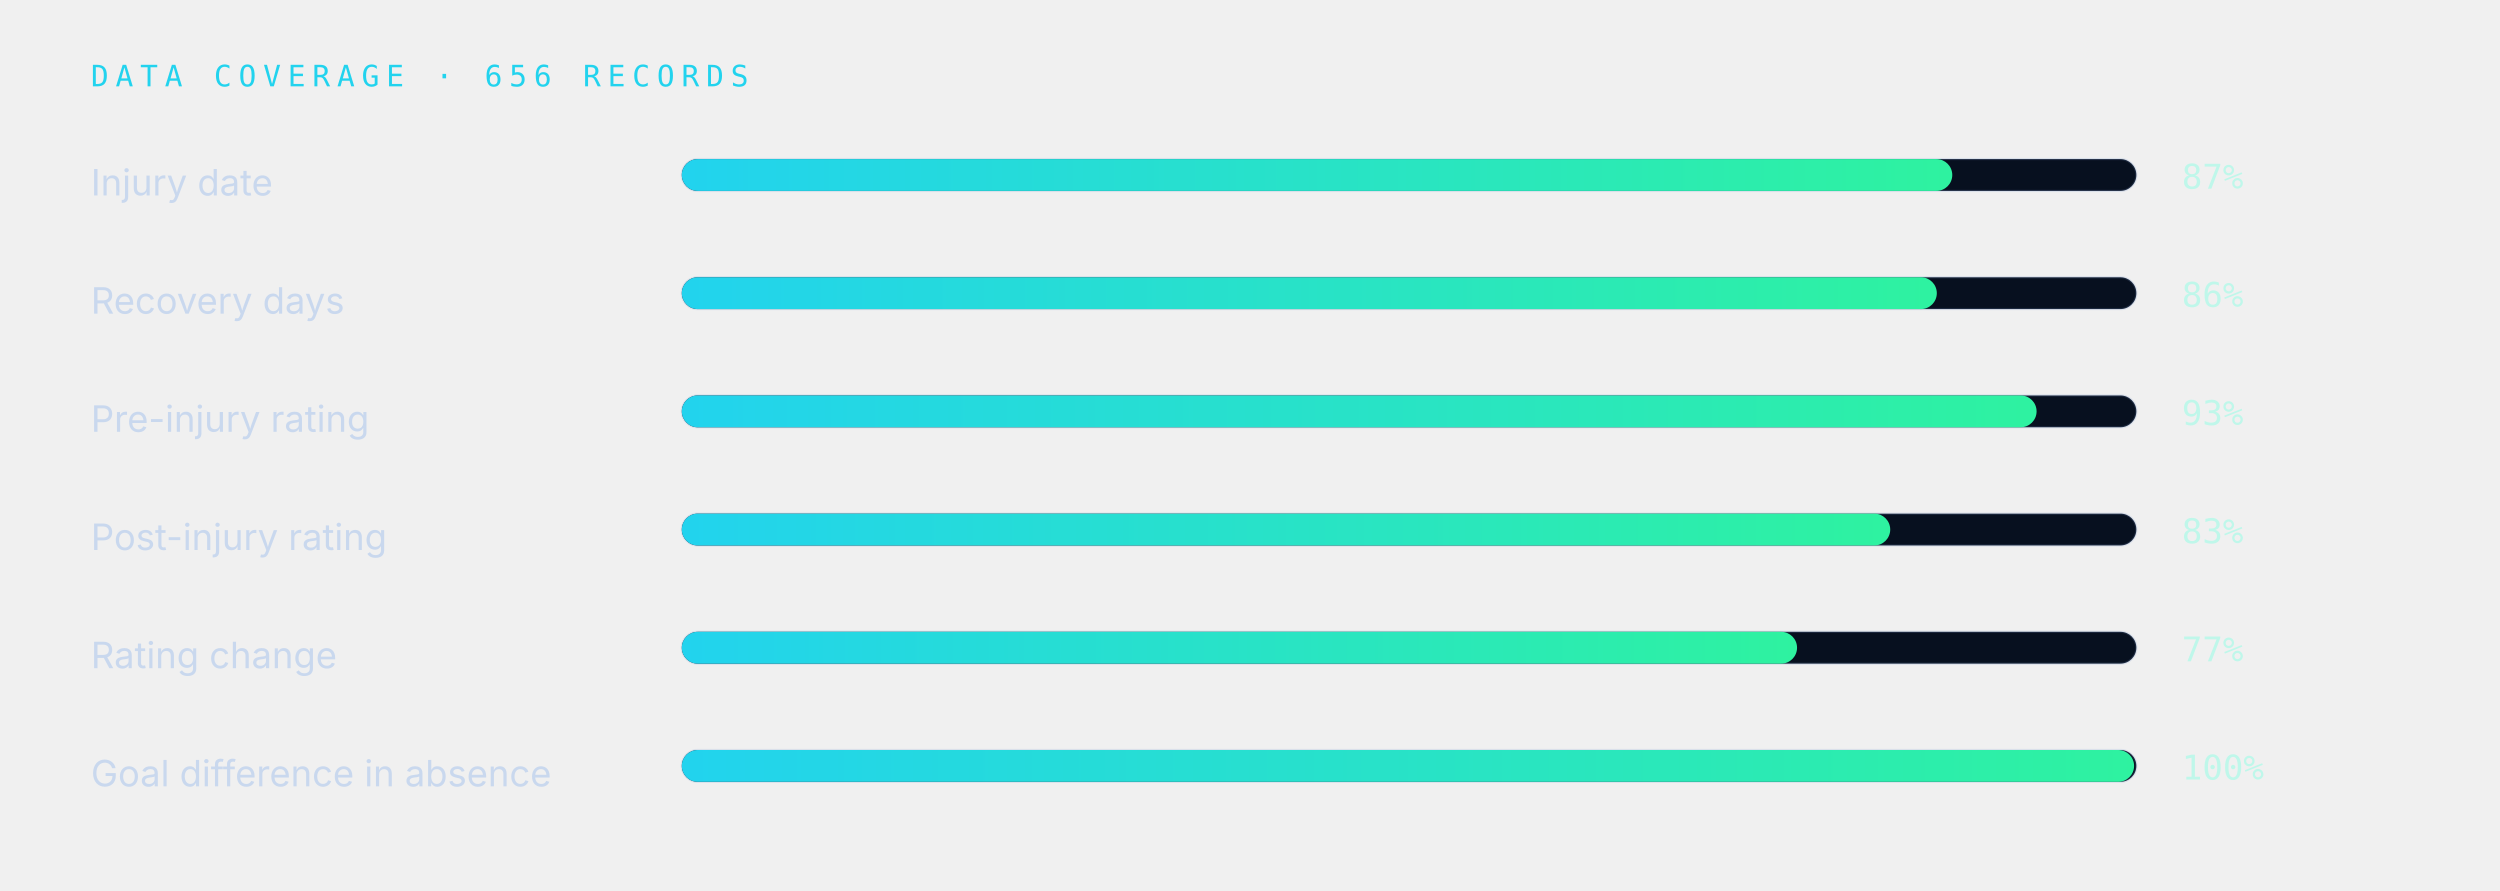
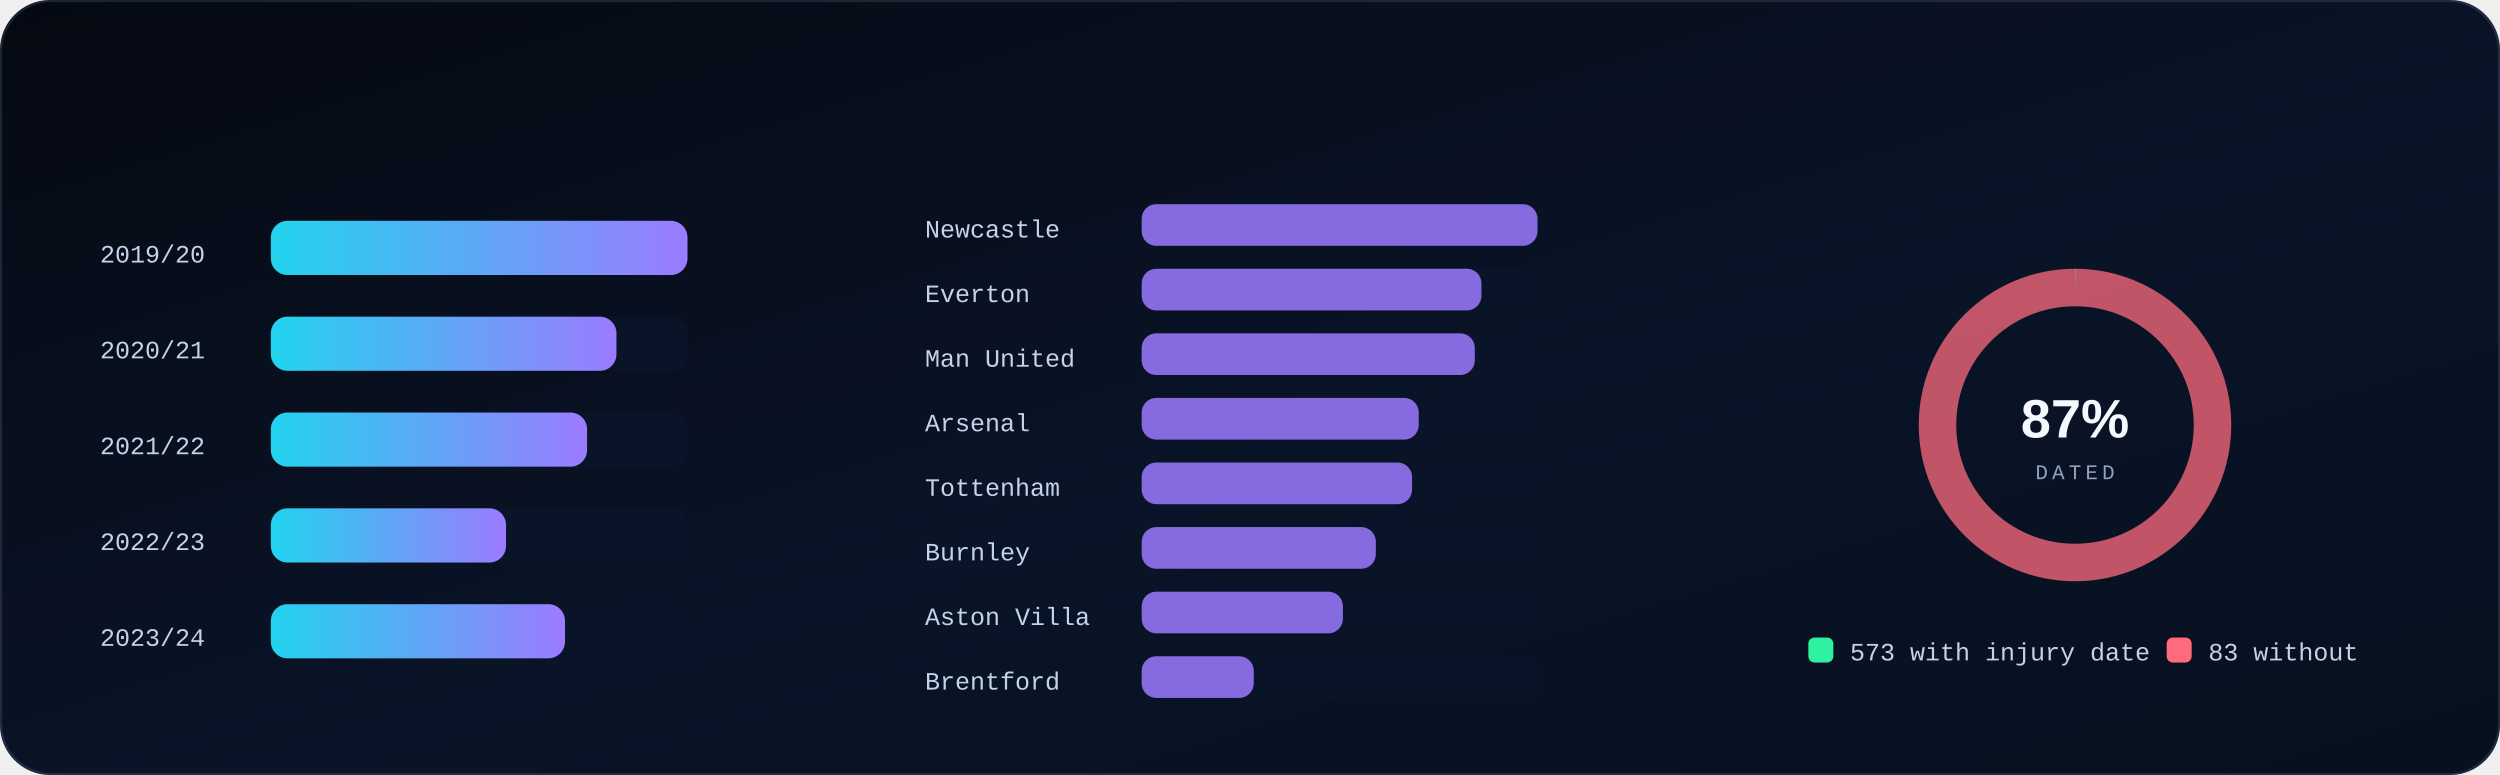
- <svg xmlns="http://www.w3.org/2000/svg" viewBox="0 0 1100 392" width="1100" height="392" role="img" aria-label="Share of records with each field populated">
+ <svg xmlns="http://www.w3.org/2000/svg" width="1200" height="372" viewBox="0 0 1200 372" role="img" aria-label="FootLens dataset coverage: records by season, records by club, dated versus undated injuries">
  <defs>
-     <linearGradient id="bar" x1="0" x2="1">
+     <linearGradient id="glass" x1="0" y1="0" x2="1" y2="1">
+       <stop offset="0" stop-color="#1e325c" stop-opacity=".78" />
+       <stop offset="1" stop-color="#091224" stop-opacity=".92" />
+     </linearGradient>
+     <linearGradient id="bgd" x1="0" y1="0" x2="1" y2="1">
+       <stop offset="0" stop-color="#050912" />
+       <stop offset=".55" stop-color="#0a1428" />
+       <stop offset="1" stop-color="#06101e" />
+     </linearGradient>
+     <linearGradient id="acc" x1="0" x2="1">
      <stop offset="0" stop-color="#22d3ee" />
-       <stop offset="1" stop-color="#2ef2a0" />
+       <stop offset="1" stop-color="#9b7bff" />
    </linearGradient>
+     <filter id="glow" x="-30%" y="-30%" width="160%" height="160%">
+       <feGaussianBlur stdDeviation="3" result="b" />
+       <feMerge>
+         <feMergeNode in="b" />
+         <feMergeNode in="SourceGraphic" />
+       </feMerge>
+     </filter>
+     <filter id="blur" x="-50%" y="-50%" width="200%" height="200%">
+       <feGaussianBlur stdDeviation="40" />
+     </filter>
  </defs>
-   <text x="40" y="38" font-family="SFMono-Regular, Consolas, Menlo, monospace" font-size="13" letter-spacing="3" fill="#22d3ee">DATA COVERAGE · 656 RECORDS</text>
-   <text x="40" y="86" font-family="Segoe UI, Inter, Helvetica, Arial, sans-serif" font-size="16" fill="#c9d8ee">Injury date</text>
-   <rect x="300" y="70" width="640" height="14" rx="7" fill="#07101f" stroke="#7898d0" stroke-opacity=".18" />
-   <rect x="300" y="70" width="559.0" height="14" rx="7" fill="url(#bar)">
-     <animate attributeName="width" values="0;0;559.0" keyTimes="0;0;1" dur="2.6s" begin="0s" fill="freeze" />
-   </rect>
-   <rect x="300" y="70" width="559.0" height="14" rx="7" fill="#fff" fill-opacity="0">
-     <animate attributeName="fill-opacity" values="0;.18;0" dur="3.2s" begin="0.0s" repeatCount="indefinite" />
-   </rect>
-   <text x="960" y="83" font-family="SFMono-Regular, Consolas, Menlo, monospace" font-size="15" fill="#bff7ea">87%</text>
-   <text x="40" y="138" font-family="Segoe UI, Inter, Helvetica, Arial, sans-serif" font-size="16" fill="#c9d8ee">Recovery days</text>
-   <rect x="300" y="122" width="640" height="14" rx="7" fill="#07101f" stroke="#7898d0" stroke-opacity=".18" />
-   <rect x="300" y="122" width="552.2" height="14" rx="7" fill="url(#bar)">
-     <animate attributeName="width" values="0;0;552.2" keyTimes="0;0.069;1" dur="2.6s" begin="0s" fill="freeze" />
-   </rect>
-   <rect x="300" y="122" width="552.2" height="14" rx="7" fill="#fff" fill-opacity="0">
-     <animate attributeName="fill-opacity" values="0;.18;0" dur="3.2s" begin="0.3s" repeatCount="indefinite" />
-   </rect>
-   <text x="960" y="135" font-family="SFMono-Regular, Consolas, Menlo, monospace" font-size="15" fill="#bff7ea">86%</text>
-   <text x="40" y="190" font-family="Segoe UI, Inter, Helvetica, Arial, sans-serif" font-size="16" fill="#c9d8ee">Pre-injury rating</text>
-   <rect x="300" y="174" width="640" height="14" rx="7" fill="#07101f" stroke="#7898d0" stroke-opacity=".18" />
-   <rect x="300" y="174" width="596.1" height="14" rx="7" fill="url(#bar)">
-     <animate attributeName="width" values="0;0;596.1" keyTimes="0;0.139;1" dur="2.6s" begin="0s" fill="freeze" />
-   </rect>
-   <rect x="300" y="174" width="596.1" height="14" rx="7" fill="#fff" fill-opacity="0">
-     <animate attributeName="fill-opacity" values="0;.18;0" dur="3.2s" begin="0.6s" repeatCount="indefinite" />
-   </rect>
-   <text x="960" y="187" font-family="SFMono-Regular, Consolas, Menlo, monospace" font-size="15" fill="#bff7ea">93%</text>
-   <text x="40" y="242" font-family="Segoe UI, Inter, Helvetica, Arial, sans-serif" font-size="16" fill="#c9d8ee">Post-injury rating</text>
-   <rect x="300" y="226" width="640" height="14" rx="7" fill="#07101f" stroke="#7898d0" stroke-opacity=".18" />
-   <rect x="300" y="226" width="531.7" height="14" rx="7" fill="url(#bar)">
-     <animate attributeName="width" values="0;0;531.7" keyTimes="0;0.208;1" dur="2.6s" begin="0s" fill="freeze" />
-   </rect>
-   <rect x="300" y="226" width="531.7" height="14" rx="7" fill="#fff" fill-opacity="0">
-     <animate attributeName="fill-opacity" values="0;.18;0" dur="3.2s" begin="0.9s" repeatCount="indefinite" />
-   </rect>
-   <text x="960" y="239" font-family="SFMono-Regular, Consolas, Menlo, monospace" font-size="15" fill="#bff7ea">83%</text>
-   <text x="40" y="294" font-family="Segoe UI, Inter, Helvetica, Arial, sans-serif" font-size="16" fill="#c9d8ee">Rating change</text>
-   <rect x="300" y="278" width="640" height="14" rx="7" fill="#07101f" stroke="#7898d0" stroke-opacity=".18" />
-   <rect x="300" y="278" width="490.7" height="14" rx="7" fill="url(#bar)">
-     <animate attributeName="width" values="0;0;490.7" keyTimes="0;0.277;1" dur="2.6s" begin="0s" fill="freeze" />
-   </rect>
-   <rect x="300" y="278" width="490.7" height="14" rx="7" fill="#fff" fill-opacity="0">
-     <animate attributeName="fill-opacity" values="0;.18;0" dur="3.2s" begin="1.2s" repeatCount="indefinite" />
-   </rect>
-   <text x="960" y="291" font-family="SFMono-Regular, Consolas, Menlo, monospace" font-size="15" fill="#bff7ea">77%</text>
-   <text x="40" y="346" font-family="Segoe UI, Inter, Helvetica, Arial, sans-serif" font-size="16" fill="#c9d8ee">Goal difference in absence</text>
-   <rect x="300" y="330" width="640" height="14" rx="7" fill="#07101f" stroke="#7898d0" stroke-opacity=".18" />
-   <rect x="300" y="330" width="639.0" height="14" rx="7" fill="url(#bar)">
-     <animate attributeName="width" values="0;0;639.0" keyTimes="0;0.346;1" dur="2.6s" begin="0s" fill="freeze" />
-   </rect>
-   <rect x="300" y="330" width="639.0" height="14" rx="7" fill="#fff" fill-opacity="0">
-     <animate attributeName="fill-opacity" values="0;.18;0" dur="3.2s" begin="1.5s" repeatCount="indefinite" />
-   </rect>
-   <text x="960" y="343" font-family="SFMono-Regular, Consolas, Menlo, monospace" font-size="15" fill="#bff7ea">100%</text>
+   <style>
+ text{font-family:'Segoe UI','Helvetica Neue',Arial,sans-serif}
+ .m{font-family:ui-monospace,SFMono-Regular,Menlo,Consolas,'Liberation Mono',monospace}
+ @keyframes rise{from{opacity:0;transform:translateY(22px)}to{opacity:1;transform:translateY(0)}}
+ @keyframes float{0%,100%{transform:translateY(0)}50%{transform:translateY(-7px)}}
+ @keyframes spin{to{transform:rotate(360deg)}}
+ @keyframes flow{to{stroke-dashoffset:-48}}
+ @keyframes growx{from{transform:scaleX(0)}to{transform:scaleX(1)}}
+ @keyframes bars{0%,100%{transform:scaleY(.25)}50%{transform:scaleY(1)}}
+ @keyframes scan{from{stroke-dashoffset:1000}to{stroke-dashoffset:0}}
+ .rise{opacity:0;animation:rise .9s cubic-bezier(.2,.7,.2,1) forwards}
+ .float{animation:float 5s ease-in-out infinite}
+ .spin{transform-box:fill-box;transform-origin:center;animation:spin 16s linear infinite}
+ .flow{stroke-dasharray:5 7;animation:flow 2.2s linear infinite}
+ .gx{transform-box:fill-box;transform-origin:left center;animation:growx 1.4s cubic-bezier(.2,.7,.2,1) both}
+ .bar{transform-box:fill-box;transform-origin:center bottom;animation:bars 2.6s ease-in-out infinite}
+ .scan{stroke-dasharray:180 820;animation:scan 3.4s linear infinite}
+ @media (prefers-reduced-motion:reduce){*{animation:none!important}.rise{opacity:1!important}}
+ </style>
+   <rect width="1200" height="372" rx="24" fill="url(#bgd)" />
+   <rect x=".5" y=".5" width="1199" height="371" rx="24" fill="none" stroke="#96b4dc" stroke-opacity=".16" />
+   <g class="rise">
+     <rect x="24" y="22" width="380" height="328" rx="20" fill="url(#glass)" stroke="#96b4dc" stroke-opacity=".18" />
+     <text class="m" x="48" y="54" font-size="11" letter-spacing="2" fill="#22d3ee">01 · TIMELINE</text>
+     <text x="48" y="78" font-size="18" font-weight="700" fill="#f4f9ff">Records by season</text>
+   </g>
+   <g class="rise">
+     <rect x="420" y="22" width="380" height="328" rx="20" fill="url(#glass)" stroke="#96b4dc" stroke-opacity=".18" />
+     <text class="m" x="444" y="54" font-size="11" letter-spacing="2" fill="#22d3ee">02 · CLUBS</text>
+     <text x="444" y="78" font-size="18" font-weight="700" fill="#f4f9ff">Records by club</text>
+   </g>
+   <g class="rise">
+     <rect x="816" y="22" width="360" height="328" rx="20" fill="url(#glass)" stroke="#96b4dc" stroke-opacity=".18" />
+     <text class="m" x="840" y="54" font-size="11" letter-spacing="2" fill="#22d3ee">03 · DATA QUALITY</text>
+     <text x="840" y="78" font-size="18" font-weight="700" fill="#f4f9ff">Injury dates recorded</text>
+   </g>
+   <text class="m" x="48" y="126" font-size="12" fill="#c3d3e8">2019/20</text>
+   <rect x="130" y="106" width="200" height="26" rx="8" fill="#0a1428" />
+   <rect class="gx" x="130" y="106" width="200.0" height="26" rx="8" fill="url(#acc)" style="animation-delay:0.20s" />
+   <text class="m" x="336.0" y="124" font-size="12" font-weight="700" fill="#f4f9ff" opacity="0">
+     <animate attributeName="opacity" from="0" to="1" begin="1.20s" dur=".5s" fill="freeze" />170</text>
+   <text class="m" x="48" y="172" font-size="12" fill="#c3d3e8">2020/21</text>
+   <rect x="130" y="152" width="200" height="26" rx="8" fill="#0a1428" />
+   <rect class="gx" x="130" y="152" width="165.9" height="26" rx="8" fill="url(#acc)" style="animation-delay:0.35s" />
+   <text class="m" x="301.9" y="170" font-size="12" font-weight="700" fill="#f4f9ff" opacity="0">
+     <animate attributeName="opacity" from="0" to="1" begin="1.35s" dur=".5s" fill="freeze" />141</text>
+   <text class="m" x="48" y="218" font-size="12" fill="#c3d3e8">2021/22</text>
+   <rect x="130" y="198" width="200" height="26" rx="8" fill="#0a1428" />
+   <rect class="gx" x="130" y="198" width="151.8" height="26" rx="8" fill="url(#acc)" style="animation-delay:0.50s" />
+   <text class="m" x="287.8" y="216" font-size="12" font-weight="700" fill="#f4f9ff" opacity="0">
+     <animate attributeName="opacity" from="0" to="1" begin="1.50s" dur=".5s" fill="freeze" />129</text>
+   <text class="m" x="48" y="264" font-size="12" fill="#c3d3e8">2022/23</text>
+   <rect x="130" y="244" width="200" height="26" rx="8" fill="#0a1428" />
+   <rect class="gx" x="130" y="244" width="112.9" height="26" rx="8" fill="url(#acc)" style="animation-delay:0.65s" />
+   <text class="m" x="248.9" y="262" font-size="12" font-weight="700" fill="#f4f9ff" opacity="0">
+     <animate attributeName="opacity" from="0" to="1" begin="1.65s" dur=".5s" fill="freeze" />96</text>
+   <text class="m" x="48" y="310" font-size="12" fill="#c3d3e8">2023/24</text>
+   <rect x="130" y="290" width="200" height="26" rx="8" fill="#0a1428" />
+   <rect class="gx" x="130" y="290" width="141.2" height="26" rx="8" fill="url(#acc)" style="animation-delay:0.80s" />
+   <text class="m" x="277.2" y="308" font-size="12" font-weight="700" fill="#f4f9ff" opacity="0">
+     <animate attributeName="opacity" from="0" to="1" begin="1.80s" dur=".5s" fill="freeze" />120</text>
+   <text class="m" x="444" y="114" font-size="12" fill="#c3d3e8">Newcastle</text>
+   <rect x="548" y="98" width="190" height="20" rx="7" fill="#0a1428" />
+   <rect class="gx" x="548" y="98" width="190.0" height="20" rx="7" fill="#9b7bff" fill-opacity=".85" style="animation-delay:0.20s" />
+   <text class="m" x="744.0" y="113" font-size="12" font-weight="700" fill="#f4f9ff" opacity="0">
+     <animate attributeName="opacity" from="0" to="1" begin="1.20s" dur=".5s" fill="freeze" />120</text>
+   <text class="m" x="444" y="145" font-size="12" fill="#c3d3e8">Everton</text>
+   <rect x="548" y="129" width="190" height="20" rx="7" fill="#0a1428" />
+   <rect class="gx" x="548" y="129" width="163.1" height="20" rx="7" fill="#9b7bff" fill-opacity=".85" style="animation-delay:0.30s" />
+   <text class="m" x="717.1" y="144" font-size="12" font-weight="700" fill="#f4f9ff" opacity="0">
+     <animate attributeName="opacity" from="0" to="1" begin="1.30s" dur=".5s" fill="freeze" />103</text>
+   <text class="m" x="444" y="176" font-size="12" fill="#c3d3e8">Man United</text>
+   <rect x="548" y="160" width="190" height="20" rx="7" fill="#0a1428" />
+   <rect class="gx" x="548" y="160" width="159.9" height="20" rx="7" fill="#9b7bff" fill-opacity=".85" style="animation-delay:0.40s" />
+   <text class="m" x="713.9" y="175" font-size="12" font-weight="700" fill="#f4f9ff" opacity="0">
+     <animate attributeName="opacity" from="0" to="1" begin="1.40s" dur=".5s" fill="freeze" />101</text>
+   <text class="m" x="444" y="207" font-size="12" fill="#c3d3e8">Arsenal</text>
+   <rect x="548" y="191" width="190" height="20" rx="7" fill="#0a1428" />
+   <rect class="gx" x="548" y="191" width="133.0" height="20" rx="7" fill="#9b7bff" fill-opacity=".85" style="animation-delay:0.50s" />
+   <text class="m" x="687.0" y="206" font-size="12" font-weight="700" fill="#f4f9ff" opacity="0">
+     <animate attributeName="opacity" from="0" to="1" begin="1.50s" dur=".5s" fill="freeze" />84</text>
+   <text class="m" x="444" y="238" font-size="12" fill="#c3d3e8">Tottenham</text>
+   <rect x="548" y="222" width="190" height="20" rx="7" fill="#0a1428" />
+   <rect class="gx" x="548" y="222" width="129.8" height="20" rx="7" fill="#9b7bff" fill-opacity=".85" style="animation-delay:0.60s" />
+   <text class="m" x="683.8" y="237" font-size="12" font-weight="700" fill="#f4f9ff" opacity="0">
+     <animate attributeName="opacity" from="0" to="1" begin="1.60s" dur=".5s" fill="freeze" />82</text>
+   <text class="m" x="444" y="269" font-size="12" fill="#c3d3e8">Burnley</text>
+   <rect x="548" y="253" width="190" height="20" rx="7" fill="#0a1428" />
+   <rect class="gx" x="548" y="253" width="112.4" height="20" rx="7" fill="#9b7bff" fill-opacity=".85" style="animation-delay:0.70s" />
+   <text class="m" x="666.4" y="268" font-size="12" font-weight="700" fill="#f4f9ff" opacity="0">
+     <animate attributeName="opacity" from="0" to="1" begin="1.70s" dur=".5s" fill="freeze" />71</text>
+   <text class="m" x="444" y="300" font-size="12" fill="#c3d3e8">Aston Villa</text>
+   <rect x="548" y="284" width="190" height="20" rx="7" fill="#0a1428" />
+   <rect class="gx" x="548" y="284" width="96.6" height="20" rx="7" fill="#9b7bff" fill-opacity=".85" style="animation-delay:0.80s" />
+   <text class="m" x="650.6" y="299" font-size="12" font-weight="700" fill="#f4f9ff" opacity="0">
+     <animate attributeName="opacity" from="0" to="1" begin="1.80s" dur=".5s" fill="freeze" />61</text>
+   <text class="m" x="444" y="331" font-size="12" fill="#c3d3e8">Brentford</text>
+   <rect x="548" y="315" width="190" height="20" rx="7" fill="#0a1428" />
+   <rect class="gx" x="548" y="315" width="53.8" height="20" rx="7" fill="#9b7bff" fill-opacity=".85" style="animation-delay:0.90s" />
+   <text class="m" x="607.8" y="330" font-size="12" font-weight="700" fill="#f4f9ff" opacity="0">
+     <animate attributeName="opacity" from="0" to="1" begin="1.90s" dur=".5s" fill="freeze" />34</text>
+   <g transform="rotate(-90 996 204)">
+     <circle cx="996" cy="204" r="66" fill="none" stroke="#ff6b7d" stroke-opacity=".75" stroke-width="18" />
+     <circle cx="996" cy="204" r="66" fill="none" stroke="#2ef2a0" stroke-width="18" stroke-linecap="butt" stroke-dasharray="0 414.7">
+       <animate attributeName="stroke-dasharray" from="0 414.7" to="362.2 52.5" dur="2s" begin=".4s" fill="freeze" calcMode="spline" keyTimes="0;1" keySplines=".2 .7 .2 1" />
+     </circle>
+   </g>
+   <text x="996" y="210" text-anchor="middle" font-size="26" font-weight="800" fill="#f4f9ff">87%</text>
+   <text class="m" x="996" y="230" text-anchor="middle" font-size="10" letter-spacing="2" fill="#8fa3bf">DATED</text>
+   <rect x="868" y="306" width="12" height="12" rx="3" fill="#2ef2a0" />
+   <text class="m" x="888" y="317" font-size="12" fill="#c3d3e8">573 with injury date</text>
+   <rect x="1040" y="306" width="12" height="12" rx="3" fill="#ff6b7d" />
+   <text class="m" x="1060" y="317" font-size="12" fill="#c3d3e8">83 without</text>
</svg>
